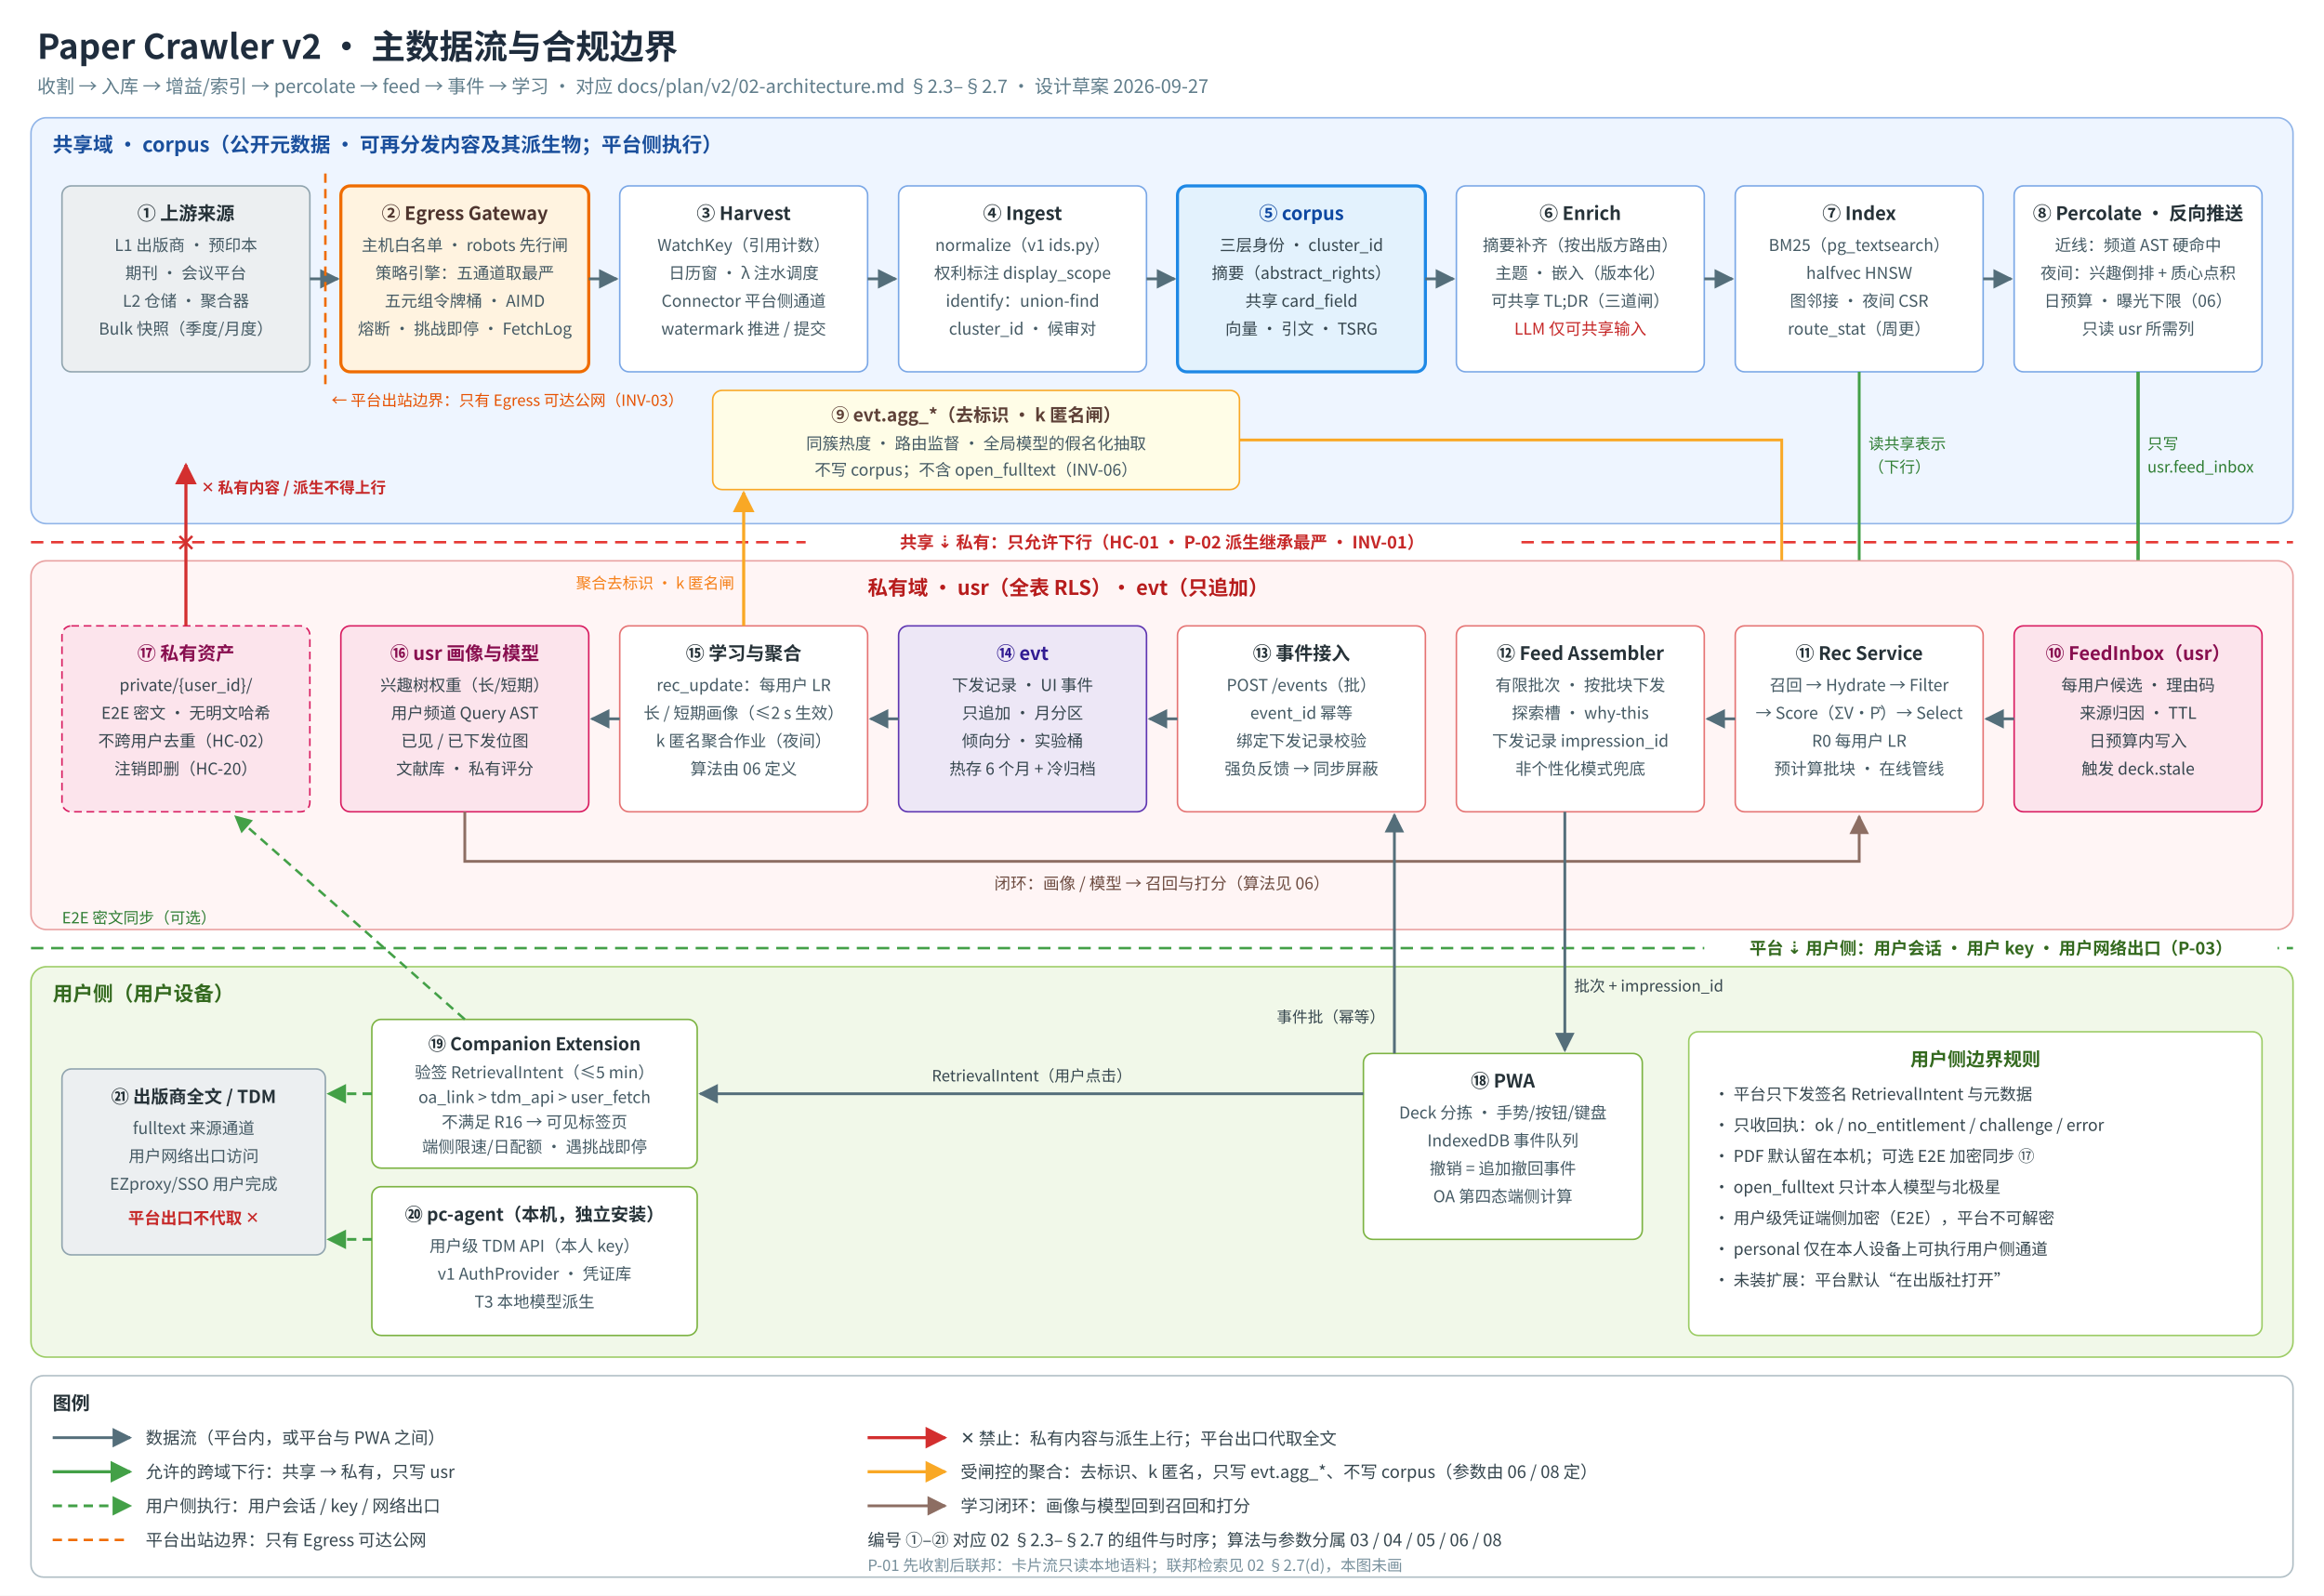
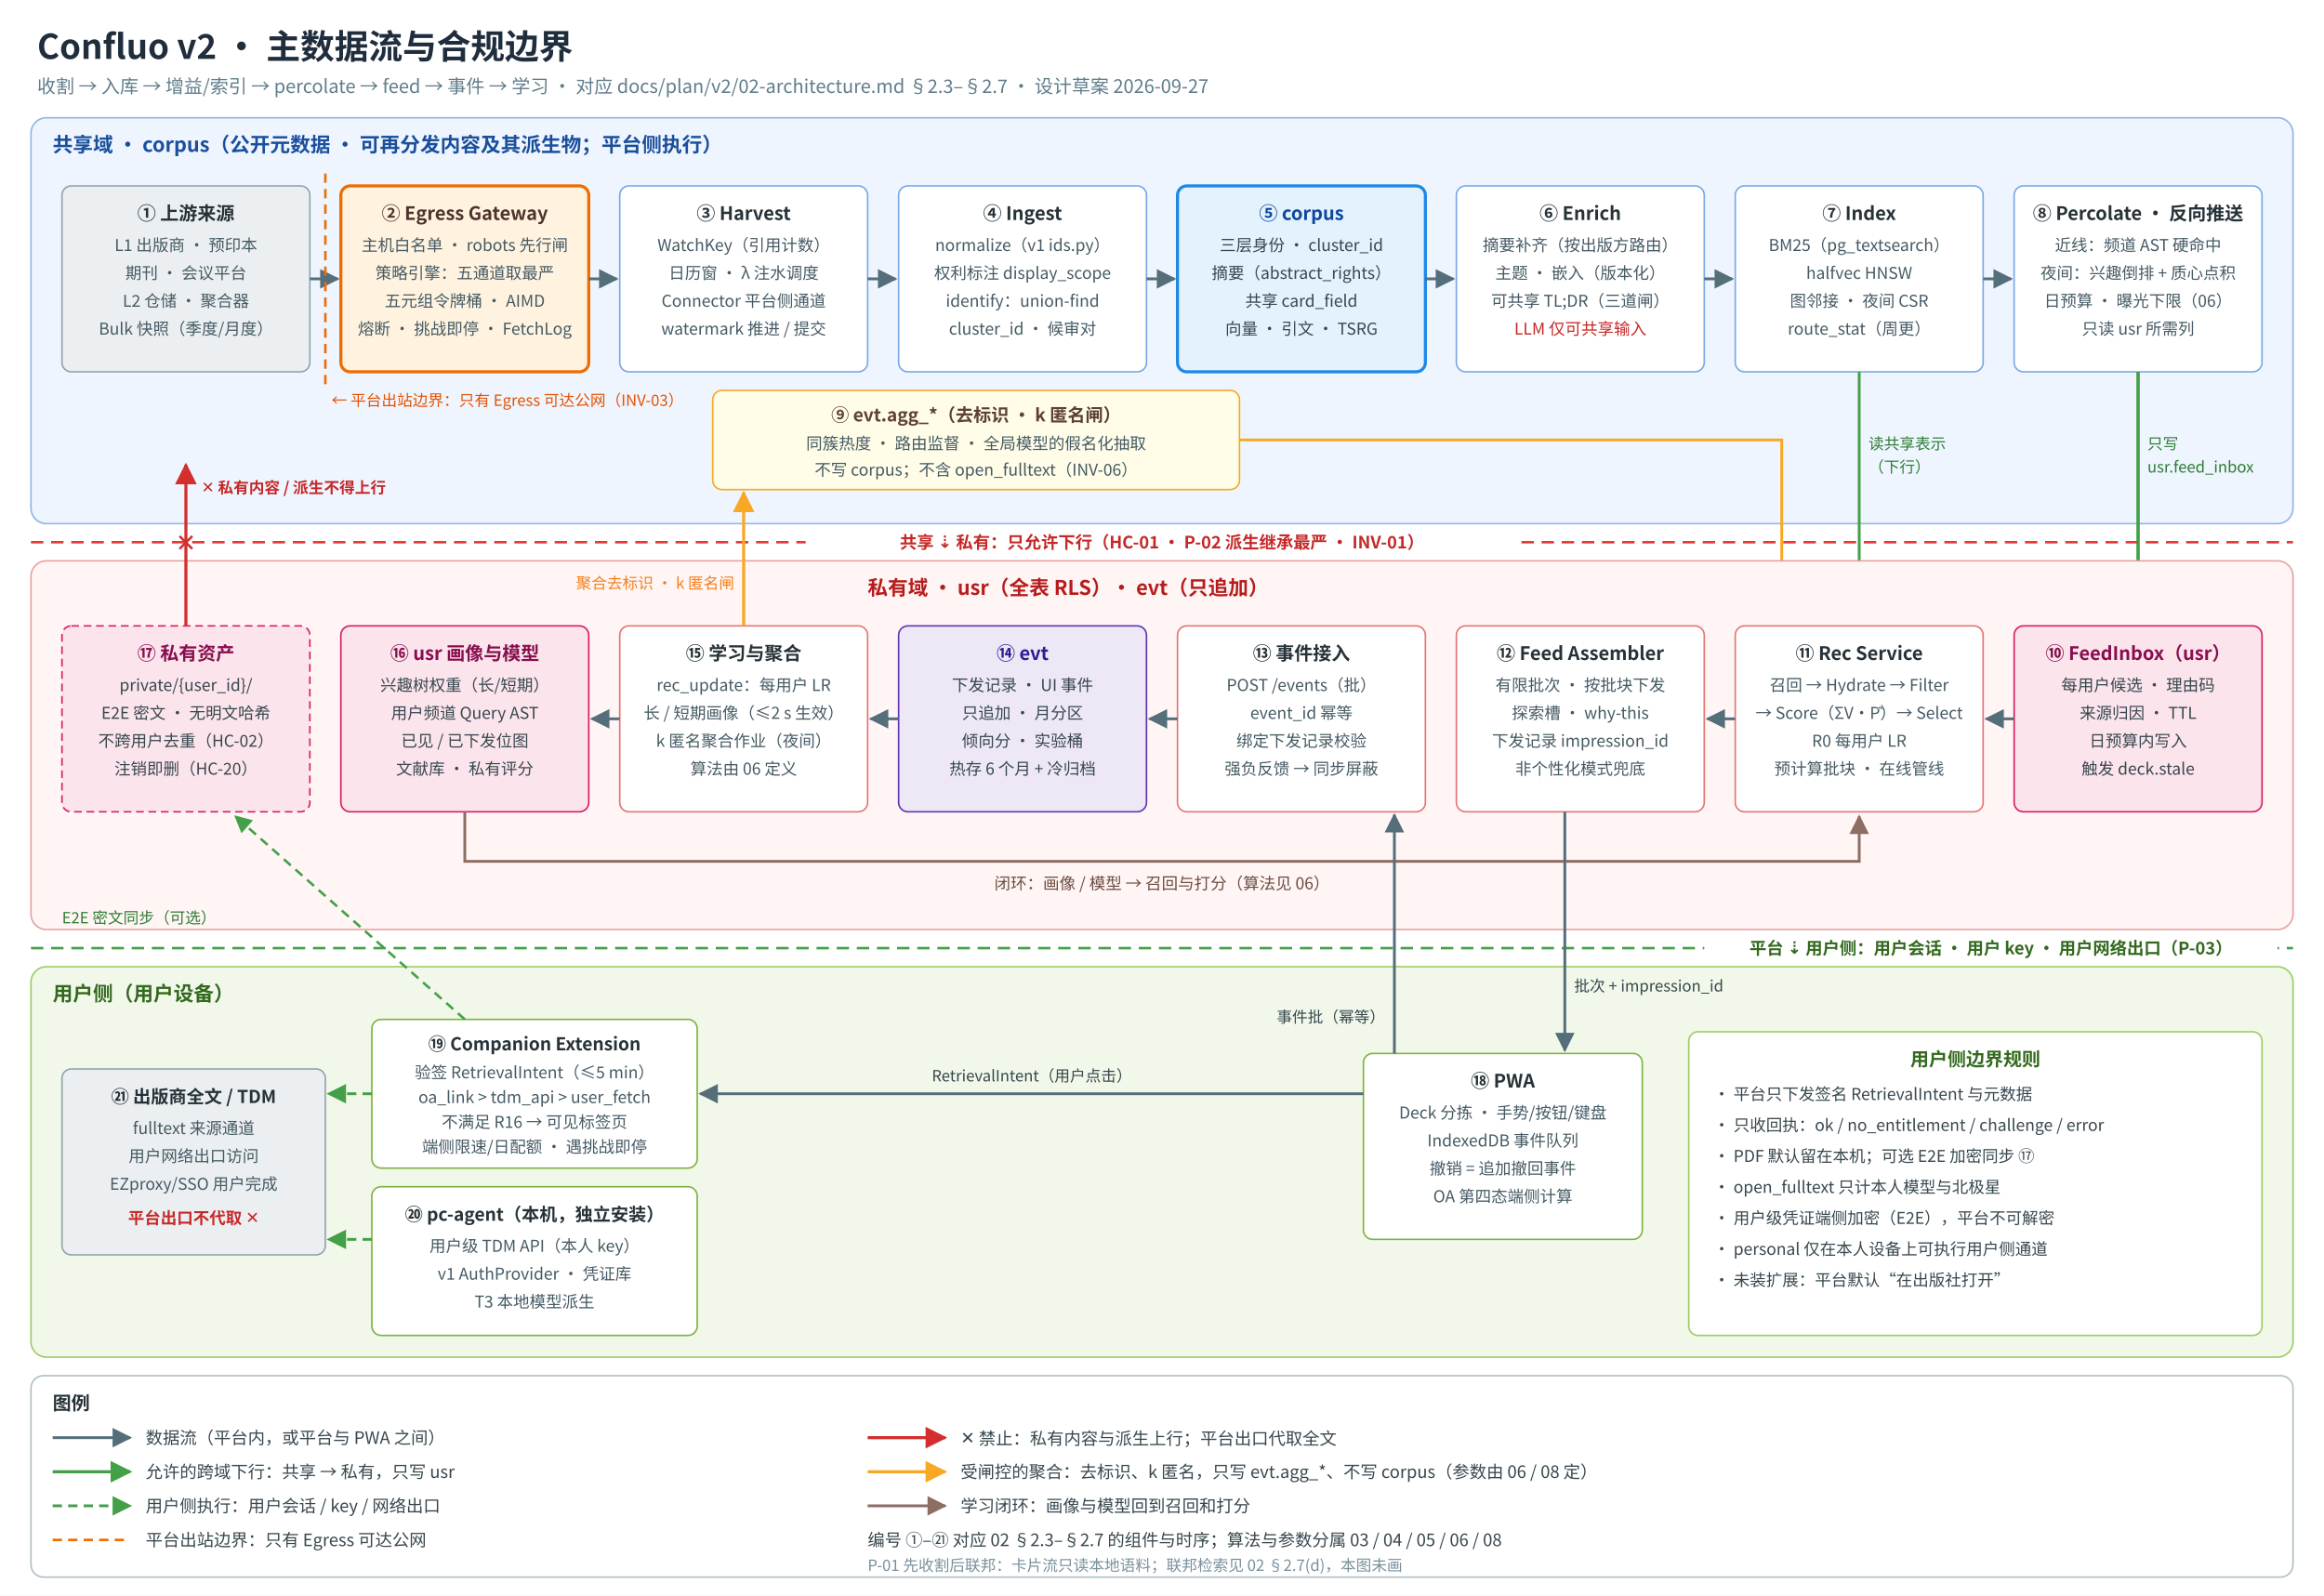
<svg xmlns="http://www.w3.org/2000/svg" width="1500" height="1030" viewBox="0 0 1500 1030" font-family="-apple-system, BlinkMacSystemFont, 'PingFang SC', 'Hiragino Sans GB', 'Microsoft YaHei', 'Noto Sans CJK SC', 'Source Han Sans SC', 'Helvetica Neue', Arial, sans-serif">
  <defs>
    <marker id="d-gray" viewBox="0 0 10 10" refX="9" refY="5" markerWidth="7" markerHeight="7" orient="auto-start-reverse">
      <path d="M0 0 L10 5 L0 10 z" fill="#546e7a" />
    </marker>
    <marker id="d-grn" viewBox="0 0 10 10" refX="9" refY="5" markerWidth="7" markerHeight="7" orient="auto-start-reverse">
      <path d="M0 0 L10 5 L0 10 z" fill="#43a047" />
    </marker>
    <marker id="d-red" viewBox="0 0 10 10" refX="9" refY="5" markerWidth="7" markerHeight="7" orient="auto-start-reverse">
      <path d="M0 0 L10 5 L0 10 z" fill="#d32f2f" />
    </marker>
    <marker id="d-amb" viewBox="0 0 10 10" refX="9" refY="5" markerWidth="7" markerHeight="7" orient="auto-start-reverse">
      <path d="M0 0 L10 5 L0 10 z" fill="#f9a825" />
    </marker>
    <marker id="d-brn" viewBox="0 0 10 10" refX="9" refY="5" markerWidth="7" markerHeight="7" orient="auto-start-reverse">
      <path d="M0 0 L10 5 L0 10 z" fill="#8d6e63" />
    </marker>
  </defs>
  <rect x="0" y="0" width="1500" height="1030" fill="#ffffff" />
-   <text x="24" y="38" font-size="22" font-weight="bold" fill="#1f2d3d">Paper Crawler v2 · 主数据流与合规边界</text>
+   <text x="24" y="38" font-size="22" font-weight="bold" fill="#1f2d3d">Confluo v2 · 主数据流与合规边界</text>
  <text x="24" y="60" font-size="12" fill="#607d8b">收割 → 入库 → 增益/索引 → percolate → feed → 事件 → 学习 · 对应 docs/plan/v2/02-architecture.md §2.3–§2.7 · 设计草案 2026-09-27</text>
  <rect x="20" y="76" width="1460" height="262" rx="10" fill="#eef5ff" stroke="#90b4e8" />
  <text x="34" y="98" font-size="13" font-weight="bold" fill="#1a4f9c">共享域 · corpus（公开元数据 · 可再分发内容及其派生物；平台侧执行）</text>
  <g text-anchor="middle">
    <rect x="40" y="120" width="160" height="120" rx="6" fill="#eceff1" stroke="#90a4ae" />
    <text x="120" y="142" font-size="12" font-weight="bold" fill="#263238">① 上游来源</text>
    <text x="120" y="162" font-size="10.5" fill="#455a64">L1 出版商 · 预印本</text>
    <text x="120" y="180" font-size="10.5" fill="#455a64">期刊 · 会议平台</text>
    <text x="120" y="198" font-size="10.5" fill="#455a64">L2 仓储 · 聚合器</text>
    <text x="120" y="216" font-size="10.5" fill="#455a64">Bulk 快照（季度/月度）</text>
    <rect x="220" y="120" width="160" height="120" rx="6" fill="#fff3e0" stroke="#ef6c00" stroke-width="2" />
    <text x="300" y="142" font-size="12" font-weight="bold" fill="#4e342e">② Egress Gateway</text>
    <text x="300" y="162" font-size="10.5" fill="#455a64">主机白名单 · robots 先行闸</text>
    <text x="300" y="180" font-size="10.5" fill="#455a64">策略引擎：五通道取最严</text>
    <text x="300" y="198" font-size="10.5" fill="#455a64">五元组令牌桶 · AIMD</text>
    <text x="300" y="216" font-size="10.5" fill="#455a64">熔断 · 挑战即停 · FetchLog</text>
    <rect x="400" y="120" width="160" height="120" rx="6" fill="#ffffff" stroke="#7aa7e6" />
    <text x="480" y="142" font-size="12" font-weight="bold" fill="#263238">③ Harvest</text>
    <text x="480" y="162" font-size="10.5" fill="#455a64">WatchKey（引用计数）</text>
    <text x="480" y="180" font-size="10.5" fill="#455a64">日历窗 · λ 注水调度</text>
    <text x="480" y="198" font-size="10.5" fill="#455a64">Connector 平台侧通道</text>
    <text x="480" y="216" font-size="10.5" fill="#455a64">watermark 推进 / 提交</text>
    <rect x="580" y="120" width="160" height="120" rx="6" fill="#ffffff" stroke="#7aa7e6" />
    <text x="660" y="142" font-size="12" font-weight="bold" fill="#263238">④ Ingest</text>
    <text x="660" y="162" font-size="10.5" fill="#455a64">normalize（v1 ids.py）</text>
    <text x="660" y="180" font-size="10.5" fill="#455a64">权利标注 display_scope</text>
    <text x="660" y="198" font-size="10.5" fill="#455a64">identify：union-find</text>
    <text x="660" y="216" font-size="10.5" fill="#455a64">cluster_id · 候审对</text>
    <rect x="760" y="120" width="160" height="120" rx="6" fill="#e3f2fd" stroke="#1e88e5" stroke-width="2" />
    <text x="840" y="142" font-size="12" font-weight="bold" fill="#0d47a1">⑤ corpus</text>
    <text x="840" y="162" font-size="10.5" fill="#37474f">三层身份 · cluster_id</text>
    <text x="840" y="180" font-size="10.5" fill="#37474f">摘要（abstract_rights）</text>
    <text x="840" y="198" font-size="10.5" fill="#37474f">共享 card_field</text>
    <text x="840" y="216" font-size="10.5" fill="#37474f">向量 · 引文 · TSRG</text>
    <rect x="940" y="120" width="160" height="120" rx="6" fill="#ffffff" stroke="#7aa7e6" />
    <text x="1020" y="142" font-size="12" font-weight="bold" fill="#263238">⑥ Enrich</text>
    <text x="1020" y="162" font-size="10.5" fill="#455a64">摘要补齐（按出版方路由）</text>
    <text x="1020" y="180" font-size="10.5" fill="#455a64">主题 · 嵌入（版本化）</text>
    <text x="1020" y="198" font-size="10.5" fill="#455a64">可共享 TL;DR（三道闸）</text>
    <text x="1020" y="216" font-size="10.5" fill="#c62828">LLM 仅可共享输入</text>
    <rect x="1120" y="120" width="160" height="120" rx="6" fill="#ffffff" stroke="#7aa7e6" />
    <text x="1200" y="142" font-size="12" font-weight="bold" fill="#263238">⑦ Index</text>
    <text x="1200" y="162" font-size="10.5" fill="#455a64">BM25（pg_textsearch）</text>
    <text x="1200" y="180" font-size="10.5" fill="#455a64">halfvec HNSW</text>
    <text x="1200" y="198" font-size="10.5" fill="#455a64">图邻接 · 夜间 CSR</text>
    <text x="1200" y="216" font-size="10.5" fill="#455a64">route_stat（周更）</text>
    <rect x="1300" y="120" width="160" height="120" rx="6" fill="#ffffff" stroke="#7aa7e6" />
    <text x="1380" y="142" font-size="12" font-weight="bold" fill="#263238">⑧ Percolate · 反向推送</text>
    <text x="1380" y="162" font-size="10.5" fill="#455a64">近线：频道 AST 硬命中</text>
    <text x="1380" y="180" font-size="10.5" fill="#455a64">夜间：兴趣倒排 + 质心点积</text>
    <text x="1380" y="198" font-size="10.5" fill="#455a64">日预算 · 曝光下限（06）</text>
    <text x="1380" y="216" font-size="10.5" fill="#455a64">只读 usr 所需列</text>
  </g>
  <g stroke="#546e7a" stroke-width="1.8">
    <line x1="200" y1="180" x2="218" y2="180" marker-end="url(#d-gray)" />
    <line x1="380" y1="180" x2="398" y2="180" marker-end="url(#d-gray)" />
    <line x1="560" y1="180" x2="578" y2="180" marker-end="url(#d-gray)" />
    <line x1="740" y1="180" x2="758" y2="180" marker-end="url(#d-gray)" />
    <line x1="920" y1="180" x2="938" y2="180" marker-end="url(#d-gray)" />
    <line x1="1100" y1="180" x2="1118" y2="180" marker-end="url(#d-gray)" />
    <line x1="1280" y1="180" x2="1298" y2="180" marker-end="url(#d-gray)" />
  </g>
  <line x1="210" y1="112" x2="210" y2="248" stroke="#ef6c00" stroke-width="1.6" stroke-dasharray="6,4" />
  <text x="214" y="262" font-size="10" fill="#e65100">← 平台出站边界：只有 Egress 可达公网（INV-03）</text>
  <g text-anchor="middle">
    <rect x="460" y="252" width="340" height="64" rx="6" fill="#fffde7" stroke="#f9a825" />
    <text x="630" y="272" font-size="11.5" font-weight="bold" fill="#5d4037">⑨ evt.agg_*（去标识 · k 匿名闸）</text>
    <text x="630" y="290" font-size="10.5" fill="#455a64">同簇热度 · 路由监督 · 全局模型的假名化抽取</text>
    <text x="630" y="307" font-size="10.5" fill="#455a64">不写 corpus；不含 open_fulltext（INV-06）</text>
  </g>
  <path d="M800 284 L1150 284 L1150 402" fill="none" stroke="#f9a825" stroke-width="1.8" marker-end="url(#d-amb)" />
  <line x1="1200" y1="240" x2="1200" y2="402" stroke="#43a047" stroke-width="1.8" marker-end="url(#d-grn)" />
  <text x="1206" y="290" font-size="10" fill="#2e7d32">读共享表示</text>
  <text x="1206" y="305" font-size="10" fill="#2e7d32">（下行）</text>
  <line x1="1380" y1="240" x2="1380" y2="402" stroke="#43a047" stroke-width="2.2" marker-end="url(#d-grn)" />
  <text x="1386" y="290" font-size="10" fill="#2e7d32">只写</text>
  <text x="1386" y="305" font-size="10" fill="#2e7d32">usr.feed_inbox</text>
  <line x1="20" y1="350" x2="1480" y2="350" stroke="#e53935" stroke-width="1.6" stroke-dasharray="8,5" />
  <rect x="520" y="341" width="460" height="18" fill="#ffffff" />
  <text x="750" y="354" font-size="11" font-weight="bold" fill="#c62828" text-anchor="middle">共享 ⇣ 私有：只允许下行（HC-01 · P-02 派生继承最严 · INV-01）</text>
  <rect x="20" y="362" width="1460" height="238" rx="10" fill="#fff5f5" stroke="#e8a0a0" />
  <text x="560" y="384" font-size="13" font-weight="bold" fill="#b71c1c">私有域 · usr（全表 RLS）· evt（只追加）</text>
  <g text-anchor="middle">
    <rect x="40" y="404" width="160" height="120" rx="6" fill="#fce4ec" stroke="#d81b60" stroke-dasharray="5,3" />
    <text x="120" y="426" font-size="12" font-weight="bold" fill="#880e4f">⑰ 私有资产</text>
    <text x="120" y="446" font-size="10.5" fill="#37474f">private/{user_id}/</text>
    <text x="120" y="464" font-size="10.5" fill="#37474f">E2E 密文 · 无明文哈希</text>
    <text x="120" y="482" font-size="10.5" fill="#37474f">不跨用户去重（HC-02）</text>
    <text x="120" y="500" font-size="10.5" fill="#37474f">注销即删（HC-20）</text>
    <rect x="220" y="404" width="160" height="120" rx="6" fill="#fce4ec" stroke="#d81b60" />
    <text x="300" y="426" font-size="12" font-weight="bold" fill="#880e4f">⑯ usr 画像与模型</text>
    <text x="300" y="446" font-size="10.5" fill="#37474f">兴趣树权重（长/短期）</text>
    <text x="300" y="464" font-size="10.5" fill="#37474f">用户频道 Query AST</text>
    <text x="300" y="482" font-size="10.5" fill="#37474f">已见 / 已下发位图</text>
    <text x="300" y="500" font-size="10.5" fill="#37474f">文献库 · 私有评分</text>
    <rect x="400" y="404" width="160" height="120" rx="6" fill="#ffffff" stroke="#e57373" />
    <text x="480" y="426" font-size="12" font-weight="bold" fill="#263238">⑮ 学习与聚合</text>
    <text x="480" y="446" font-size="10.5" fill="#455a64">rec_update：每用户 LR</text>
    <text x="480" y="464" font-size="10.5" fill="#455a64">长 / 短期画像（≤2 s 生效）</text>
    <text x="480" y="482" font-size="10.5" fill="#455a64">k 匿名聚合作业（夜间）</text>
    <text x="480" y="500" font-size="10.5" fill="#455a64">算法由 06 定义</text>
    <rect x="580" y="404" width="160" height="120" rx="6" fill="#ede7f6" stroke="#5e35b1" />
    <text x="660" y="426" font-size="12" font-weight="bold" fill="#311b92">⑭ evt</text>
    <text x="660" y="446" font-size="10.5" fill="#37474f">下发记录 · UI 事件</text>
    <text x="660" y="464" font-size="10.5" fill="#37474f">只追加 · 月分区</text>
    <text x="660" y="482" font-size="10.5" fill="#37474f">倾向分 · 实验桶</text>
    <text x="660" y="500" font-size="10.5" fill="#37474f">热存 6 个月 + 冷归档</text>
    <rect x="760" y="404" width="160" height="120" rx="6" fill="#ffffff" stroke="#e57373" />
    <text x="840" y="426" font-size="12" font-weight="bold" fill="#263238">⑬ 事件接入</text>
    <text x="840" y="446" font-size="10.5" fill="#455a64">POST /events（批）</text>
    <text x="840" y="464" font-size="10.5" fill="#455a64">event_id 幂等</text>
    <text x="840" y="482" font-size="10.5" fill="#455a64">绑定下发记录校验</text>
    <text x="840" y="500" font-size="10.5" fill="#455a64">强负反馈 → 同步屏蔽</text>
    <rect x="940" y="404" width="160" height="120" rx="6" fill="#ffffff" stroke="#e57373" />
    <text x="1020" y="426" font-size="12" font-weight="bold" fill="#263238">⑫ Feed Assembler</text>
    <text x="1020" y="446" font-size="10.5" fill="#455a64">有限批次 · 按批块下发</text>
    <text x="1020" y="464" font-size="10.5" fill="#455a64">探索槽 · why-this</text>
    <text x="1020" y="482" font-size="10.5" fill="#455a64">下发记录 impression_id</text>
    <text x="1020" y="500" font-size="10.5" fill="#455a64">非个性化模式兜底</text>
    <rect x="1120" y="404" width="160" height="120" rx="6" fill="#ffffff" stroke="#e57373" />
    <text x="1200" y="426" font-size="12" font-weight="bold" fill="#263238">⑪ Rec Service</text>
    <text x="1200" y="446" font-size="10.5" fill="#455a64">召回 → Hydrate → Filter</text>
    <text x="1200" y="464" font-size="10.5" fill="#455a64">→ Score（ΣV·P̂）→ Select</text>
    <text x="1200" y="482" font-size="10.5" fill="#455a64">R0 每用户 LR</text>
    <text x="1200" y="500" font-size="10.5" fill="#455a64">预计算批块 · 在线管线</text>
    <rect x="1300" y="404" width="160" height="120" rx="6" fill="#fce4ec" stroke="#d81b60" />
    <text x="1380" y="426" font-size="12" font-weight="bold" fill="#880e4f">⑩ FeedInbox（usr）</text>
    <text x="1380" y="446" font-size="10.5" fill="#37474f">每用户候选 · 理由码</text>
    <text x="1380" y="464" font-size="10.5" fill="#37474f">来源归因 · TTL</text>
    <text x="1380" y="482" font-size="10.5" fill="#37474f">日预算内写入</text>
    <text x="1380" y="500" font-size="10.5" fill="#37474f">触发 deck.stale</text>
  </g>
  <g stroke="#546e7a" stroke-width="1.8">
    <line x1="1300" y1="464" x2="1282" y2="464" marker-end="url(#d-gray)" />
    <line x1="1120" y1="464" x2="1102" y2="464" marker-end="url(#d-gray)" />
    <line x1="760" y1="464" x2="742" y2="464" marker-end="url(#d-gray)" />
    <line x1="580" y1="464" x2="562" y2="464" marker-end="url(#d-gray)" />
    <line x1="400" y1="464" x2="382" y2="464" marker-end="url(#d-gray)" />
  </g>
  <path d="M300 524 L300 556 L1200 556 L1200 527" fill="none" stroke="#8d6e63" stroke-width="1.8" marker-end="url(#d-brn)" />
  <text x="750" y="574" font-size="10.5" fill="#6d4c41" text-anchor="middle">闭环：画像 / 模型 → 召回与打分（算法见 06）</text>
  <line x1="480" y1="404" x2="480" y2="318" stroke="#f9a825" stroke-width="2" marker-end="url(#d-amb)" />
  <text x="474" y="380" font-size="10" fill="#f57f17" text-anchor="end">聚合去标识 · k 匿名闸</text>
  <line x1="120" y1="404" x2="120" y2="300" stroke="#d32f2f" stroke-width="2" marker-end="url(#d-red)" />
  <text x="120" y="356" font-size="16" font-weight="bold" fill="#d32f2f" text-anchor="middle">✕</text>
  <text x="130" y="318" font-size="10" font-weight="bold" fill="#c62828">✕ 私有内容 / 派生不得上行</text>
  <line x1="20" y1="612" x2="1480" y2="612" stroke="#43a047" stroke-width="1.6" stroke-dasharray="8,5" />
  <rect x="1100" y="603" width="370" height="18" fill="#ffffff" />
  <text x="1285" y="616" font-size="11" font-weight="bold" fill="#33691e" text-anchor="middle">平台 ⇣ 用户侧：用户会话 · 用户 key · 用户网络出口（P-03）</text>
  <rect x="20" y="624" width="1460" height="252" rx="10" fill="#f1f8e9" stroke="#9ccc65" />
  <text x="34" y="646" font-size="13" font-weight="bold" fill="#33691e">用户侧（用户设备）</text>
  <g text-anchor="middle">
    <rect x="40" y="690" width="170" height="120" rx="6" fill="#eceff1" stroke="#90a4ae" />
    <text x="125" y="712" font-size="11.5" font-weight="bold" fill="#263238">㉑ 出版商全文 / TDM</text>
    <text x="125" y="732" font-size="10.5" fill="#455a64">fulltext 来源通道</text>
    <text x="125" y="750" font-size="10.5" fill="#455a64">用户网络出口访问</text>
    <text x="125" y="768" font-size="10.5" fill="#455a64">EZproxy/SSO 用户完成</text>
    <text x="125" y="790" font-size="10.5" font-weight="bold" fill="#c62828">平台出口不代取 ✕</text>
    <rect x="240" y="658" width="210" height="96" rx="6" fill="#ffffff" stroke="#7cb342" />
    <text x="345" y="678" font-size="11.5" font-weight="bold" fill="#263238">⑲ Companion Extension</text>
    <text x="345" y="696" font-size="10.5" fill="#455a64">验签 RetrievalIntent（≤5 min）</text>
    <text x="345" y="712" font-size="10.5" fill="#455a64">oa_link &gt; tdm_api &gt; user_fetch</text>
    <text x="345" y="728" font-size="10.5" fill="#455a64">不满足 R16 → 可见标签页</text>
    <text x="345" y="744" font-size="10.5" fill="#455a64">端侧限速/日配额 · 遇挑战即停</text>
    <rect x="240" y="766" width="210" height="96" rx="6" fill="#ffffff" stroke="#7cb342" />
    <text x="345" y="788" font-size="11.5" font-weight="bold" fill="#263238">⑳ pc-agent（本机，独立安装）</text>
    <text x="345" y="808" font-size="10.5" fill="#455a64">用户级 TDM API（本人 key）</text>
    <text x="345" y="826" font-size="10.5" fill="#455a64">v1 AuthProvider · 凭证库</text>
    <text x="345" y="844" font-size="10.5" fill="#455a64">T3 本地模型派生</text>
    <rect x="880" y="680" width="180" height="120" rx="6" fill="#ffffff" stroke="#7cb342" />
    <text x="970" y="702" font-size="12" font-weight="bold" fill="#263238">⑱ PWA</text>
    <text x="970" y="722" font-size="10.5" fill="#455a64">Deck 分拣 · 手势/按钮/键盘</text>
    <text x="970" y="740" font-size="10.5" fill="#455a64">IndexedDB 事件队列</text>
    <text x="970" y="758" font-size="10.5" fill="#455a64">撤销 = 追加撤回事件</text>
    <text x="970" y="776" font-size="10.5" fill="#455a64">OA 第四态端侧计算</text>
  </g>
  <rect x="1090" y="666" width="370" height="196" rx="6" fill="#ffffff" stroke="#9ccc65" />
  <text x="1275" y="688" font-size="12" font-weight="bold" fill="#33691e" text-anchor="middle">用户侧边界规则</text>
  <g font-size="10.5" fill="#37474f">
    <text x="1106" y="710">• 平台只下发签名 RetrievalIntent 与元数据</text>
    <text x="1106" y="730">• 只收回执：ok / no_entitlement / challenge / error</text>
    <text x="1106" y="750">• PDF 默认留在本机；可选 E2E 加密同步 ⑰</text>
    <text x="1106" y="770">• open_fulltext 只计本人模型与北极星</text>
    <text x="1106" y="790">• 用户级凭证端侧加密（E2E），平台不可解密</text>
    <text x="1106" y="810">• personal 仅在本人设备上可执行用户侧通道</text>
    <text x="1106" y="830">• 未装扩展：平台默认“在出版社打开”</text>
  </g>
  <line x1="1010" y1="524" x2="1010" y2="678" stroke="#546e7a" stroke-width="1.8" marker-end="url(#d-gray)" />
  <text x="1016" y="640" font-size="10" fill="#37474f">批次 + impression_id</text>
  <line x1="900" y1="680" x2="900" y2="526" stroke="#546e7a" stroke-width="1.8" marker-end="url(#d-gray)" />
  <text x="894" y="660" font-size="10" fill="#37474f" text-anchor="end">事件批（幂等）</text>
  <line x1="880" y1="706" x2="452" y2="706" stroke="#546e7a" stroke-width="1.8" marker-end="url(#d-gray)" />
  <text x="666" y="698" font-size="10" fill="#37474f" text-anchor="middle">RetrievalIntent（用户点击）</text>
  <line x1="240" y1="706" x2="212" y2="706" stroke="#43a047" stroke-width="1.8" stroke-dasharray="6,4" marker-end="url(#d-grn)" />
  <line x1="240" y1="800" x2="212" y2="800" stroke="#43a047" stroke-width="1.8" stroke-dasharray="6,4" marker-end="url(#d-grn)" />
  <line x1="300" y1="658" x2="152" y2="527" stroke="#43a047" stroke-width="1.6" stroke-dasharray="6,4" marker-end="url(#d-grn)" />
  <text x="40" y="596" font-size="10" fill="#2e7d32">E2E 密文同步（可选）</text>
  <rect x="20" y="888" width="1460" height="130" rx="8" fill="#ffffff" stroke="#b0bec5" />
  <text x="34" y="910" font-size="12" font-weight="bold" fill="#263238">图例</text>
  <g font-size="11" fill="#37474f">
    <line x1="34" y1="928" x2="84" y2="928" stroke="#546e7a" stroke-width="1.8" marker-end="url(#d-gray)" />
    <text x="94" y="932">数据流（平台内，或平台与 PWA 之间）</text>
    <line x1="34" y1="950" x2="84" y2="950" stroke="#43a047" stroke-width="2" marker-end="url(#d-grn)" />
    <text x="94" y="954">允许的跨域下行：共享 → 私有，只写 usr</text>
    <line x1="34" y1="972" x2="84" y2="972" stroke="#43a047" stroke-width="1.8" stroke-dasharray="6,4" marker-end="url(#d-grn)" />
    <text x="94" y="976">用户侧执行：用户会话 / key / 网络出口</text>
    <line x1="34" y1="994" x2="84" y2="994" stroke="#ef6c00" stroke-width="1.6" stroke-dasharray="6,4" />
    <text x="94" y="998">平台出站边界：只有 Egress 可达公网</text>
    <line x1="560" y1="928" x2="610" y2="928" stroke="#d32f2f" stroke-width="2" marker-end="url(#d-red)" />
    <text x="620" y="932">✕ 禁止：私有内容与派生上行；平台出口代取全文</text>
    <line x1="560" y1="950" x2="610" y2="950" stroke="#f9a825" stroke-width="2" marker-end="url(#d-amb)" />
    <text x="620" y="954">受闸控的聚合：去标识、k 匿名，只写 evt.agg_*、不写 corpus（参数由 06 / 08 定）</text>
    <line x1="560" y1="972" x2="610" y2="972" stroke="#8d6e63" stroke-width="1.8" marker-end="url(#d-brn)" />
    <text x="620" y="976">学习闭环：画像与模型回到召回和打分</text>
    <text x="560" y="998">编号 ①–㉑ 对应 02 §2.3–§2.7 的组件与时序；算法与参数分属 03 / 04 / 05 / 06 / 08</text>
    <text x="560" y="1014" font-size="10" fill="#78909c">P-01 先收割后联邦：卡片流只读本地语料；联邦检索见 02 §2.7(d)，本图未画</text>
  </g>
</svg>
